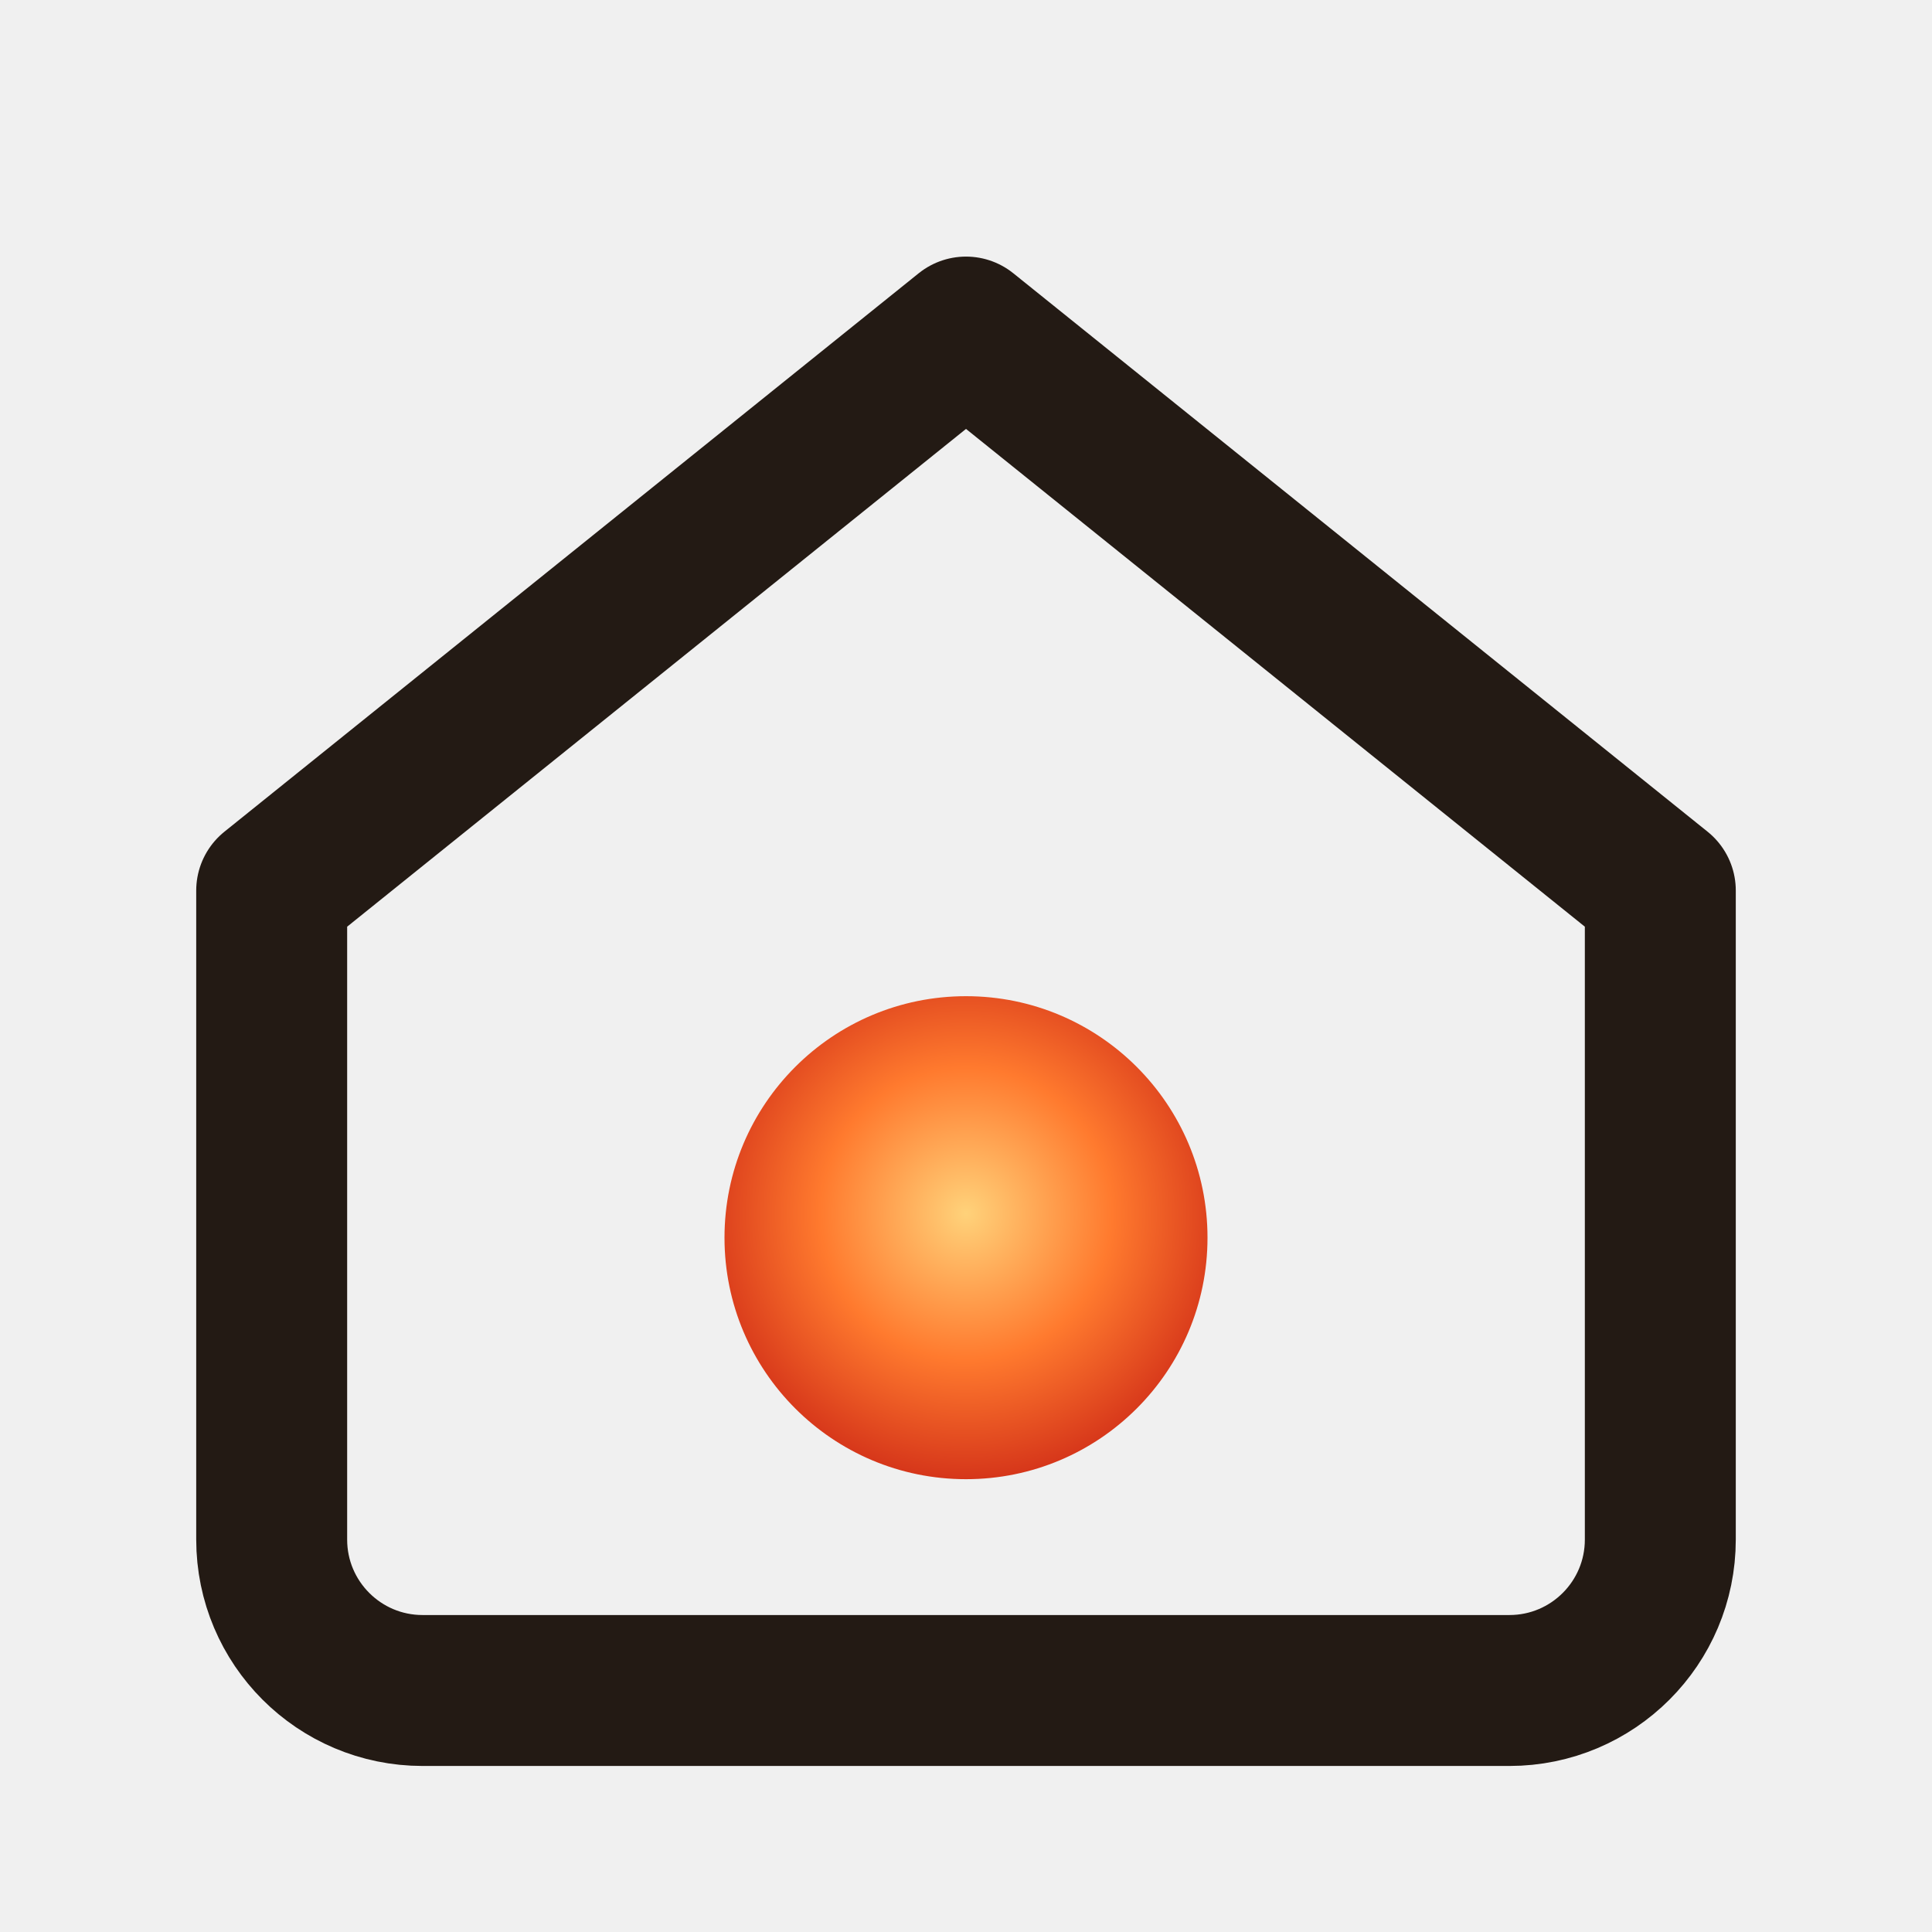
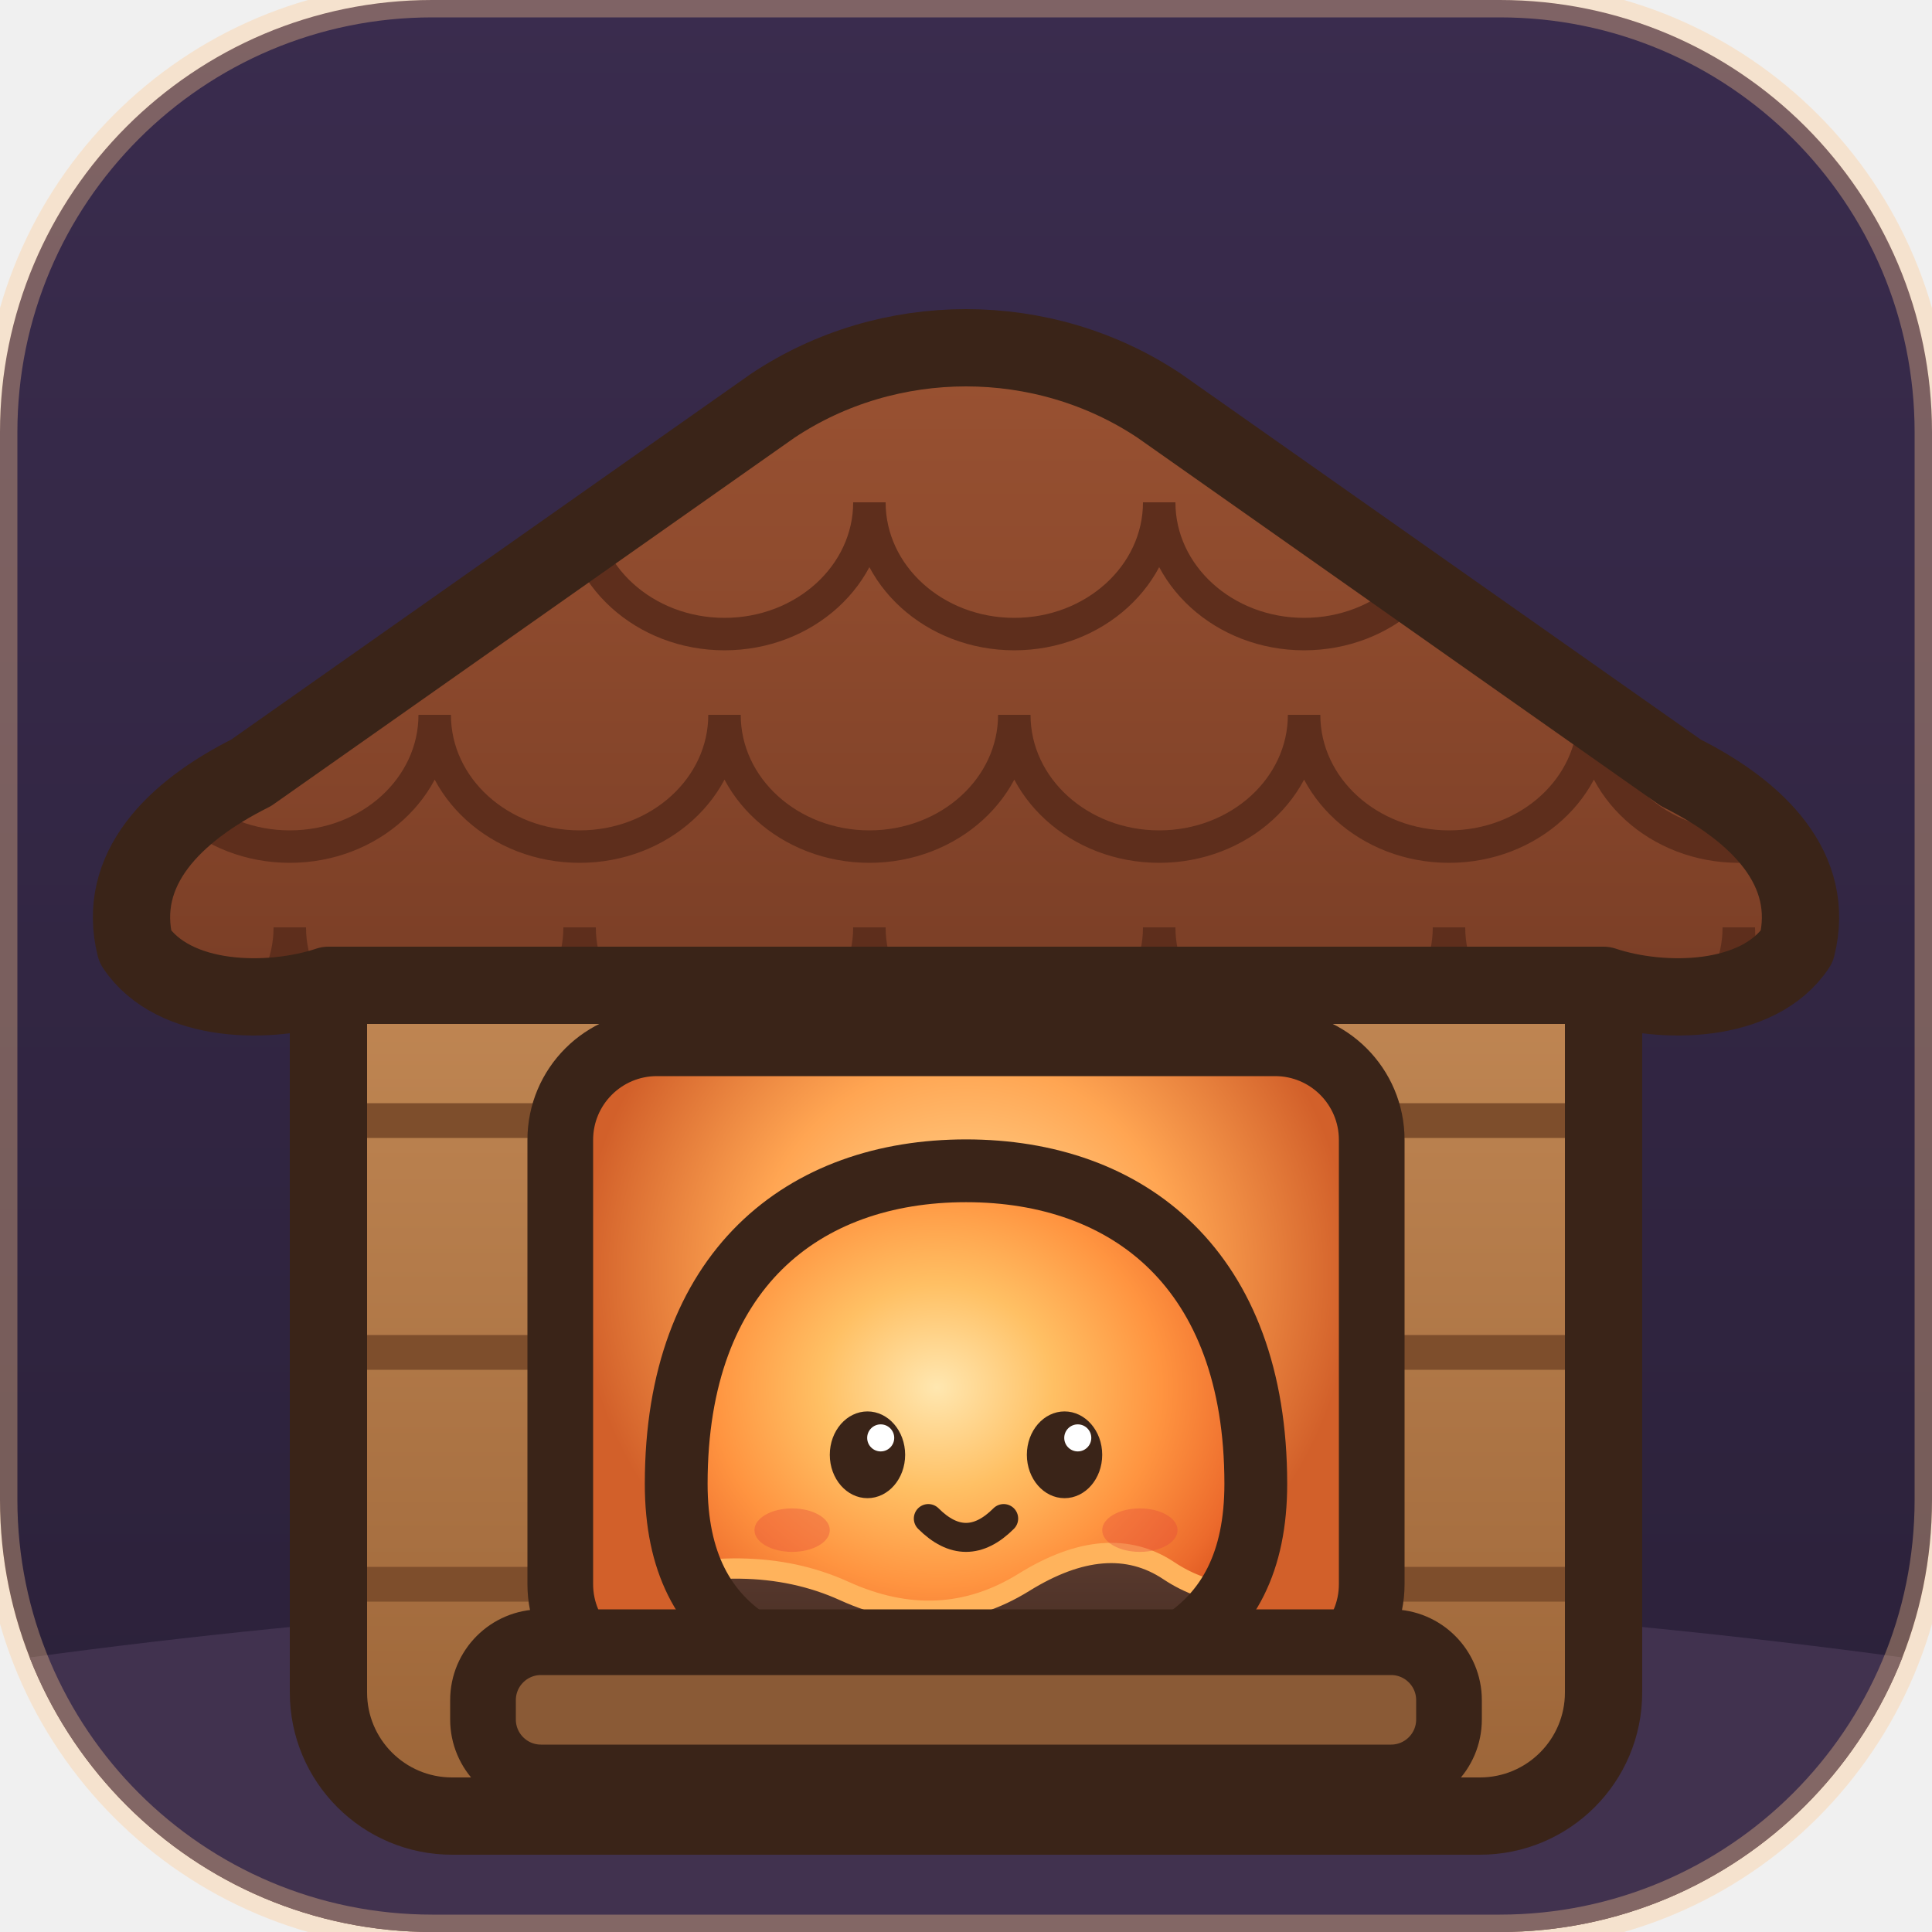
- <svg xmlns="http://www.w3.org/2000/svg" viewBox="0 0 64 64">
-   <style>path{stroke:#231a14}@media (prefers-color-scheme:dark){path{stroke:#f4eae0}}</style>
+ <svg xmlns="http://www.w3.org/2000/svg" viewBox="0 0 200 200" width="200" height="200">
  <defs>
-     <radialGradient id="c" cx="50%" cy="45%" r="55%">
-       <stop offset="0" stop-color="#ffd27a" />
-       <stop offset="0.55" stop-color="#ff7a2e" />
-       <stop offset="1" stop-color="#d6361a" />
-     </radialGradient>
+     <linearGradient id="tbg" x1="0" y1="0" x2="0" y2="1">
+       <stop offset="0" stop-color="#FFF3E2" />
+       <stop offset="1" stop-color="#FFD9A8" />
+     </linearGradient>
  </defs>
-   <path d="M9 29.5 32 11l23 18.5V51a5 5 0 0 1-5 5H14a5 5 0 0 1-5-5z" fill="none" stroke-width="5" stroke-linejoin="round" />
-   <circle cx="32" cy="41" r="8" fill="url(#c)" />
+   <rect x="0" y="0" width="200" height="200" rx="44.74" fill="url(#tbg)" />
+   <defs>
+     <clipPath id="tclip">
+       <rect x="0" y="0" width="200" height="200" rx="44.74" />
+     </clipPath>
+   </defs>
+   <g clip-path="url(#tclip)">
+     <g transform="translate(0,0) scale(1)">
+       <defs>
+         <linearGradient id="ainb" x1="0" y1="0" x2="0" y2="1">
+           <stop offset="0" stop-color="#3A2C4E" />
+           <stop offset="1" stop-color="#2A2038" />
+         </linearGradient>
+       </defs>
+       <rect width="200" height="200" fill="url(#ainb)" />
+       <defs>
+         <clipPath id="aibc">
+           <rect width="200" height="200" />
+         </clipPath>
+       </defs>
+       <g clip-path="url(#aibc)">
+         <path d="M0,172 Q100,158 200,172 V200 H0 Z" fill="#41324F" />
+         <defs>
+           <linearGradient id="ailg" x1="0" y1="0" x2="0" y2="1">
+             <stop offset="0" stop-color="#C48A56" />
+             <stop offset="1" stop-color="#9C6538" />
+           </linearGradient>
+         </defs>
+         <defs>
+           <clipPath id="ailc">
+             <rect x="34" y="92" width="132" height="96" rx="12.8" />
+           </clipPath>
+         </defs>
+         <rect x="34" y="92" width="132" height="96" rx="12.8" fill="url(#ailg)" />
+         <g clip-path="url(#ailc)" stroke="#7E4E2C" stroke-width="3.6" fill="none">
+           <path d="M34,116 H166" />
+           <path d="M34,140 H166" />
+           <path d="M34,164 H166" />
+         </g>
+         <rect x="34" y="92" width="132" height="96" rx="12.8" fill="none" stroke="#3A2418" stroke-width="8" stroke-linejoin="round" stroke-linecap="round" />
+         <defs>
+           <linearGradient id="airg" x1="0" y1="0" x2="0" y2="1">
+             <stop offset="0" stop-color="#9A5232" />
+             <stop offset="1" stop-color="#7A3E26" />
+           </linearGradient>
+         </defs>
+         <defs>
+           <clipPath id="airc">
+             <path d="M14,98 C12,90 18,84 26,80 L80,42 C92,34 108,34 120,42 L174,80 C182,84 188,90 186,98 C182,104 172,104 166,102 L34,102 C28,104 18,104 14,98 Z" />
+           </clipPath>
+         </defs>
+         <path d="M14,98 C12,90 18,84 26,80 L80,42 C92,34 108,34 120,42 L174,80 C182,84 188,90 186,98 C182,104 172,104 166,102 L34,102 C28,104 18,104 14,98 Z" fill="url(#airg)" />
+         <g clip-path="url(#airc)" fill="none" stroke="#5E2E1C" stroke-width="3.36" stroke-linecap="round">
+           <path d="M-30,52 a15,13.64 0 0 0 30,0 a15,13.64 0 0 0 30,0 a15,13.64 0 0 0 30,0 a15,13.64 0 0 0 30,0 a15,13.64 0 0 0 30,0 a15,13.64 0 0 0 30,0 a15,13.64 0 0 0 30,0 a15,13.64 0 0 0 30,0 a15,13.64 0 0 0 30,0" />
+           <path d="M-45,74 a15,13.64 0 0 0 30,0 a15,13.64 0 0 0 30,0 a15,13.64 0 0 0 30,0 a15,13.64 0 0 0 30,0 a15,13.64 0 0 0 30,0 a15,13.64 0 0 0 30,0 a15,13.64 0 0 0 30,0 a15,13.64 0 0 0 30,0 a15,13.64 0 0 0 30,0 a15,13.64 0 0 0 30,0" />
+           <path d="M-30,96 a15,13.64 0 0 0 30,0 a15,13.64 0 0 0 30,0 a15,13.64 0 0 0 30,0 a15,13.64 0 0 0 30,0 a15,13.64 0 0 0 30,0 a15,13.64 0 0 0 30,0 a15,13.64 0 0 0 30,0 a15,13.64 0 0 0 30,0 a15,13.64 0 0 0 30,0" />
+         </g>
+         <path d="M14,98 C12,90 18,84 26,80 L80,42 C92,34 108,34 120,42 L174,80 C182,84 188,90 186,98 C182,104 172,104 166,102 L34,102 C28,104 18,104 14,98 Z" fill="none" stroke="#3A2418" stroke-width="8" stroke-linejoin="round" stroke-linecap="round" />
+         <defs>
+           <radialGradient id="aiwi" gradientUnits="userSpaceOnUse" cx="100" cy="132" r="40">
+             <stop offset="0" stop-color="#FFE2A0" />
+             <stop offset="0.55" stop-color="#FFA552" />
+             <stop offset="1" stop-color="#D2602A" />
+           </radialGradient>
+         </defs>
+         <rect x="58" y="108" width="84" height="66" rx="10" fill="url(#aiwi)" stroke="#3A2418" stroke-width="6.8" stroke-linejoin="round" stroke-linecap="round" />
+         <defs>
+           <clipPath id="aiwc">
+             <rect x="58" y="108" width="84" height="66" rx="10" />
+           </clipPath>
+         </defs>
+         <g clip-path="url(#aiwc)">
+           <defs>
+             <radialGradient id="aieb" cx="0.45" cy="0.42" r="0.62">
+               <stop offset="0" stop-color="#FFE7B0" />
+               <stop offset="0.32" stop-color="#FFC064" />
+               <stop offset="0.62" stop-color="#FF9440" />
+               <stop offset="0.88" stop-color="#EC6A2C" />
+               <stop offset="1" stop-color="#D9541E" />
+             </radialGradient>
+             <radialGradient id="aieh">
+               <stop offset="0" stop-color="#FFB35C" stop-opacity="0.7" />
+               <stop offset="0.55" stop-color="#FF8A3D" stop-opacity="0.25" />
+               <stop offset="1" stop-color="#FF8A3D" stop-opacity="0" />
+             </radialGradient>
+             <clipPath id="aiec">
+               <path d="M-30,3.6 C-30,-18.6 -16.8,-28.8 0,-28.8 C16.8,-28.8 30,-18.6 30,3.6 C30,19.8 18.6,24.6 0,24.6 C-18.6,24.6 -30,19.8 -30,3.6 Z" transform="translate(100,150)" />
+             </clipPath>
+           </defs>
+           <path d="M-30,3.6 C-30,-18.6 -16.8,-28.8 0,-28.8 C16.8,-28.8 30,-18.6 30,3.6 C30,19.8 18.6,24.6 0,24.6 C-18.6,24.6 -30,19.8 -30,3.6 Z" transform="translate(100,150)" fill="url(#aieb)" />
+           <defs>
+             <linearGradient id="aiek" x1="0" y1="0" x2="0" y2="1">
+               <stop offset="0" stop-color="#5A3A2E" />
+               <stop offset="1" stop-color="#2E1E18" />
+             </linearGradient>
+           </defs>
+           <g clip-path="url(#aiec)">
+             <path d="M64,164.4 Q77.5,160.2 87.4,164.7 T106,163.8 T121,162.6 T136,163.8 V186 H64 Z" fill="url(#aiek)" />
+             <path d="M64,164.4 Q77.5,160.2 87.4,164.7 T106,163.8 T121,162.6 T136,163.8" fill="none" stroke="#FFB35C" stroke-width="2.1" />
+           </g>
+           <path d="M-30,3.6 C-30,-18.6 -16.8,-28.8 0,-28.8 C16.8,-28.8 30,-18.6 30,3.6 C30,19.8 18.6,24.6 0,24.6 C-18.6,24.6 -30,19.8 -30,3.6 Z" transform="translate(100,150)" fill="none" stroke="#3A2418" stroke-width="6.5" stroke-linejoin="round" />
+           <ellipse cx="89.8" cy="150.6" rx="3.9" ry="4.49" fill="#3A2418" />
+           <circle cx="91.17" cy="148.85" r="1.4" fill="#FFFFFF" />
+           <ellipse cx="110.2" cy="150.6" rx="3.9" ry="4.49" fill="#3A2418" />
+           <circle cx="111.57" cy="148.85" r="1.4" fill="#FFFFFF" />
+           <ellipse cx="82" cy="158.4" rx="3.9" ry="2.25" fill="#E2453A" opacity="0.35" />
+           <ellipse cx="118" cy="158.4" rx="3.9" ry="2.25" fill="#E2453A" opacity="0.35" />
+           <path d="M96.1,157.2 Q100,161.1 103.9,157.2" fill="none" stroke="#3A2418" stroke-width="3" stroke-linecap="round" />
+         </g>
+         <rect x="50" y="170" width="100" height="14" rx="6" fill="#8A5A36" stroke="#3A2418" stroke-width="6.8" stroke-linejoin="round" stroke-linecap="round" />
+       </g>
+     </g>
+   </g>
+   <rect x="0" y="0" width="200" height="200" rx="44.74" fill="none" stroke="#FFC890" stroke-opacity="0.35" stroke-width="3.6" />
</svg>
